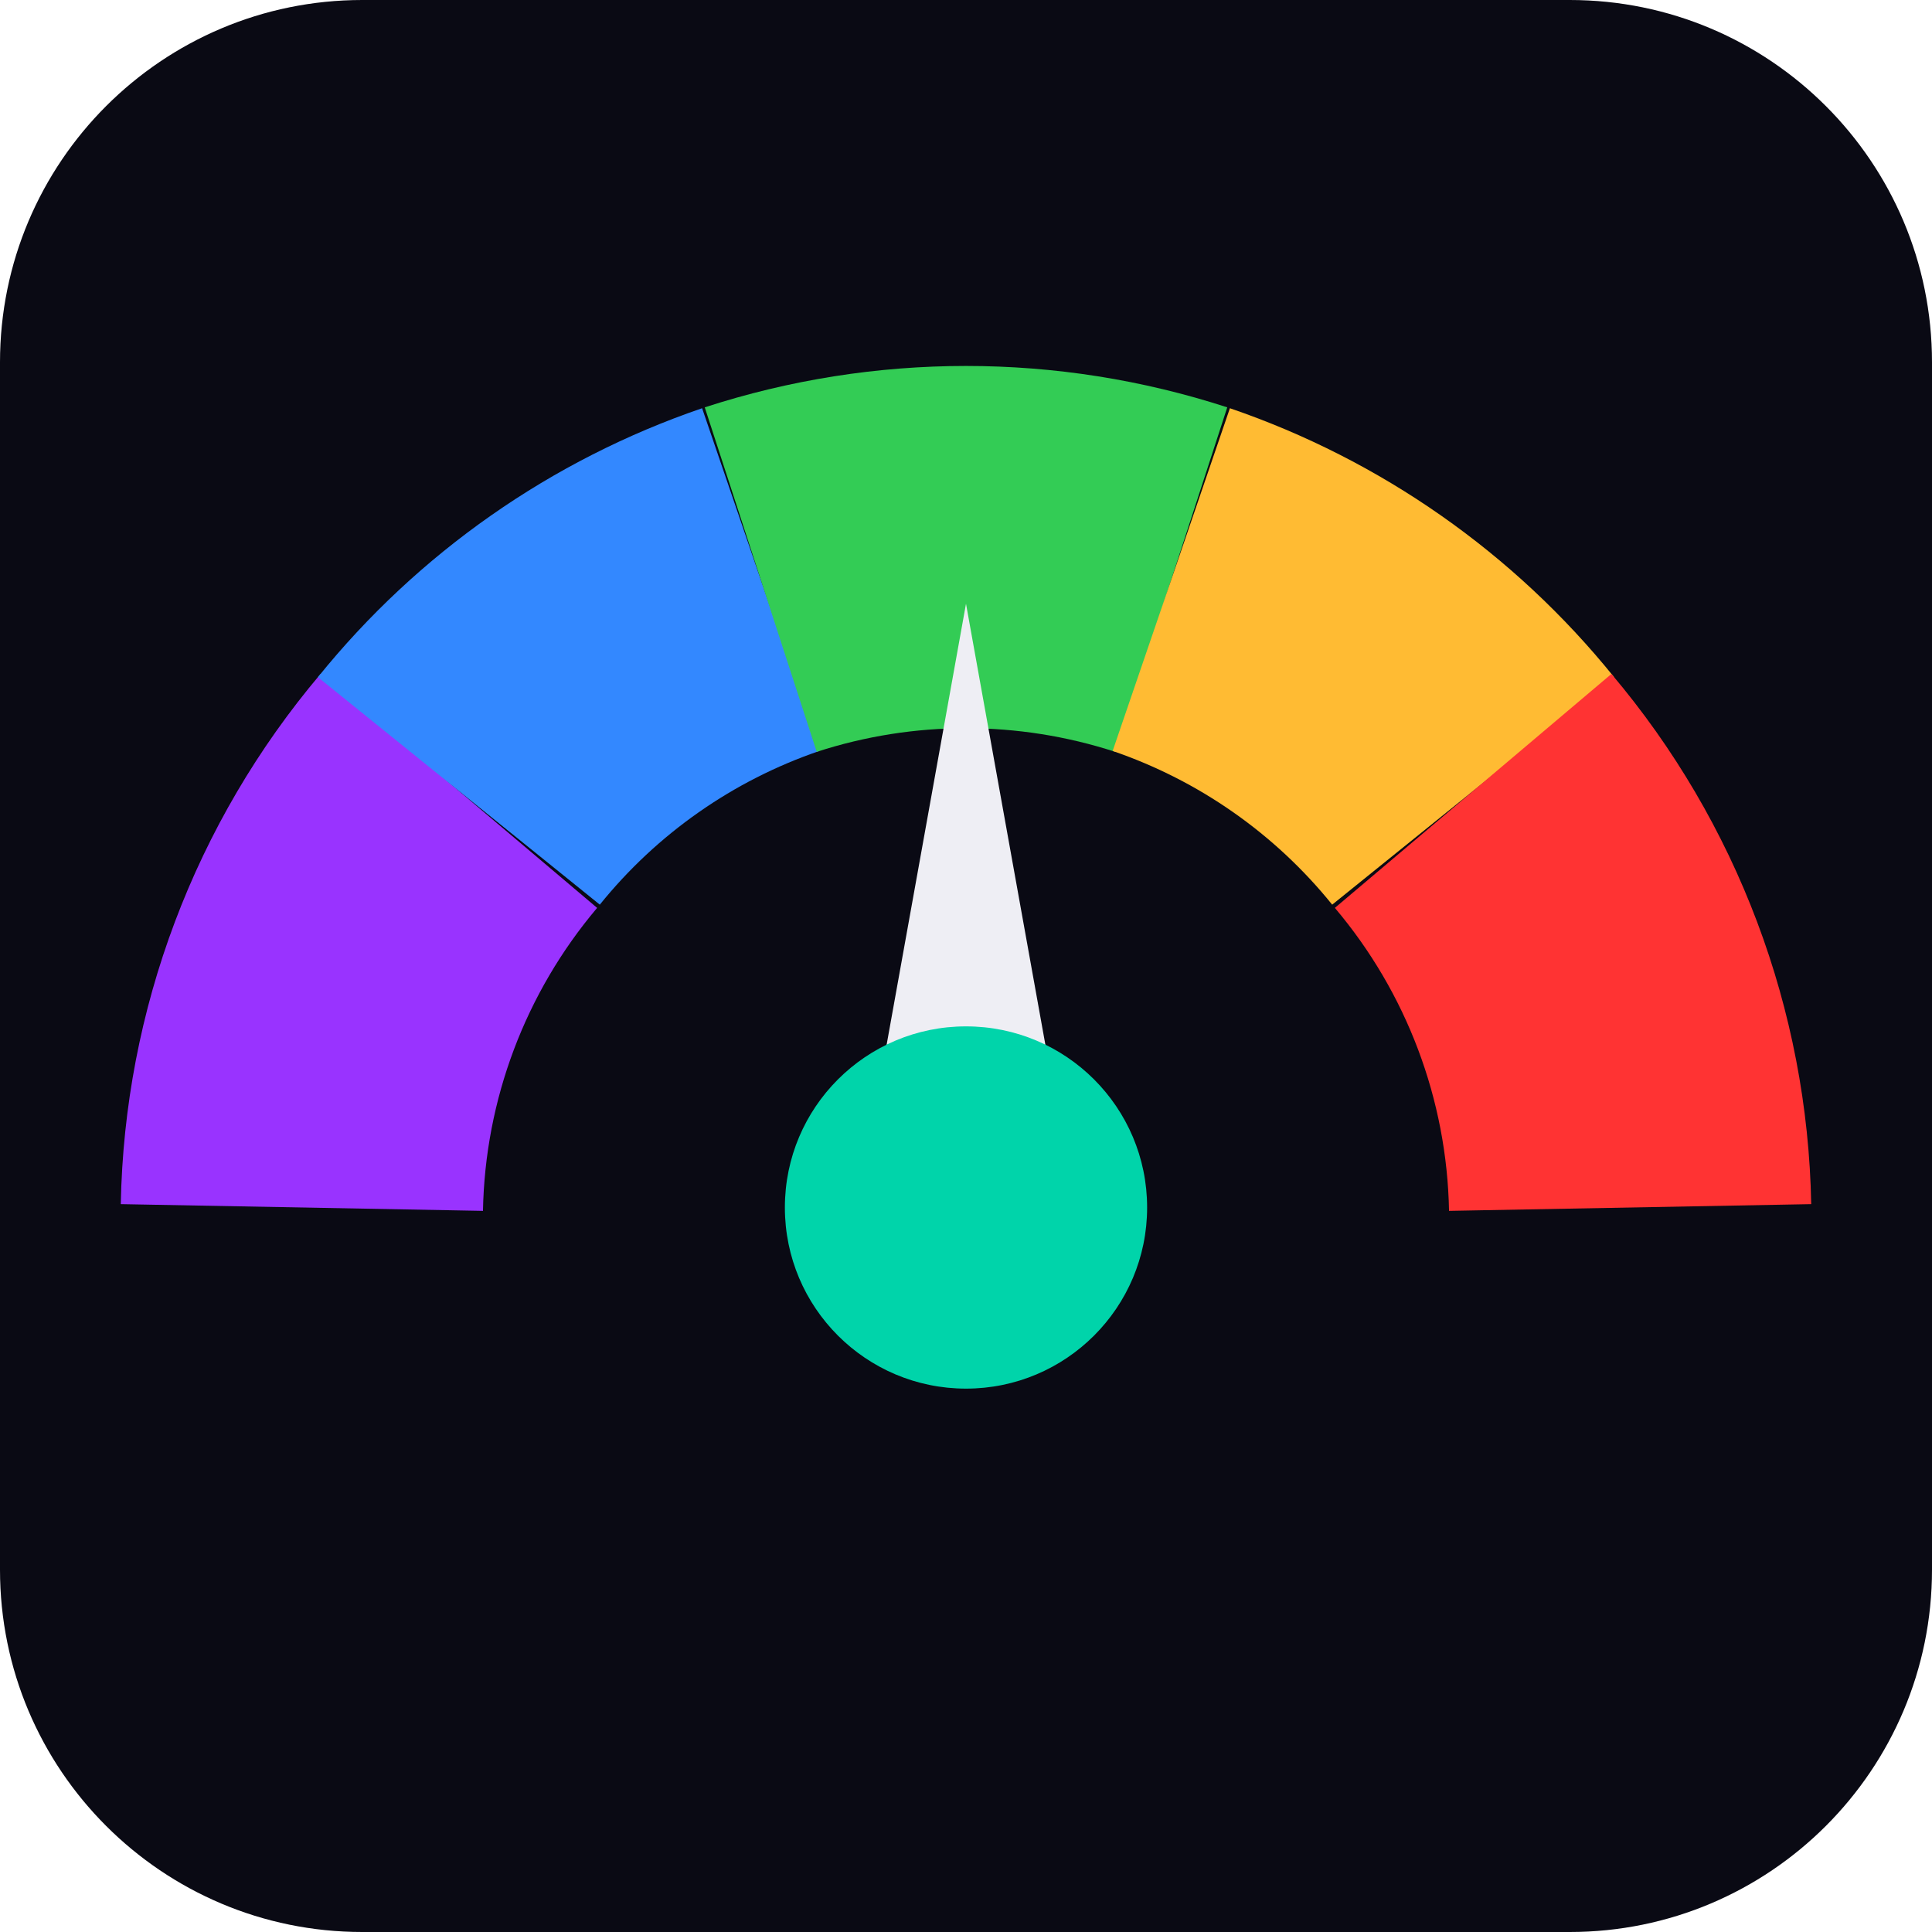
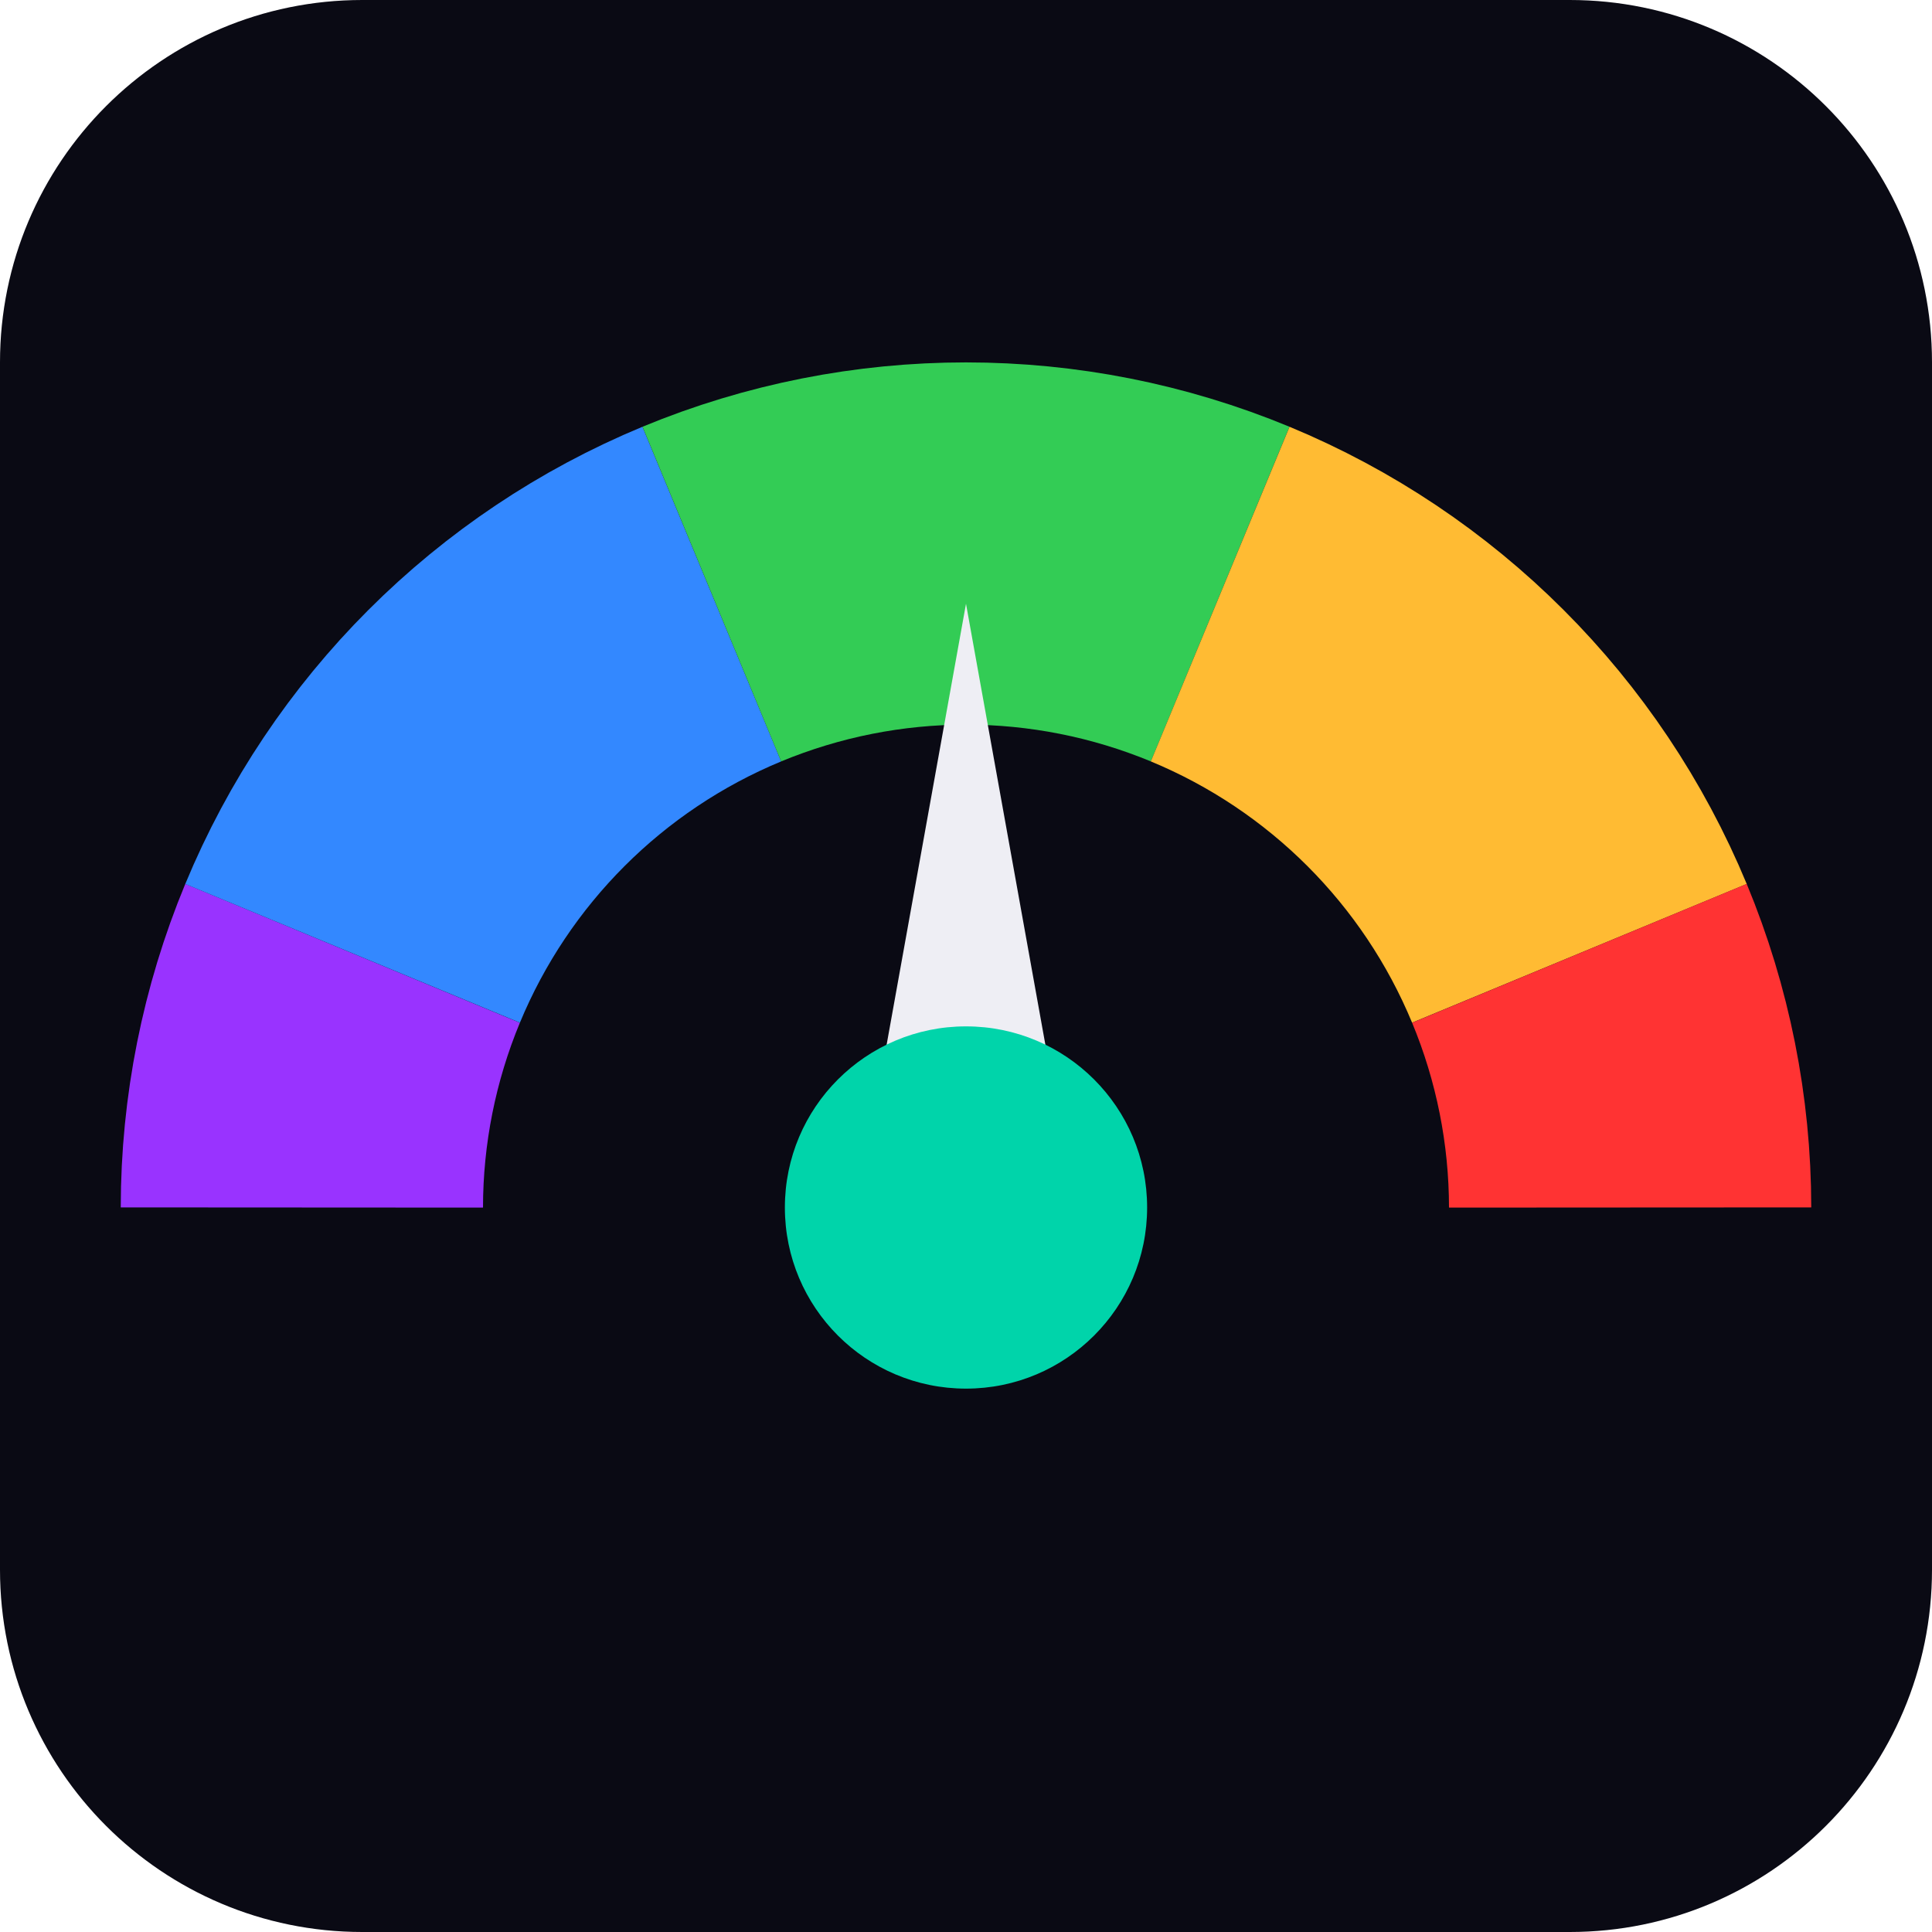
<svg xmlns="http://www.w3.org/2000/svg" width="32" height="32" viewBox="0 0 32 32">
  <rect width="32" height="32" rx="6" fill="#0a0a14" />
-   <path d="M 5,20 A 11,11 0 0,1 7.6,13.1" fill="none" stroke="#9933ff" stroke-width="6" stroke-linecap="butt" />
-   <path d="M 7.6,13.1 A 11,11 0 0,1 12.6,9.6" fill="none" stroke="#3388ff" stroke-width="6" stroke-linecap="butt" />
-   <path d="M 12.6,9.6 A 11,11 0 0,1 19.4,9.6" fill="none" stroke="#33cc55" stroke-width="6" stroke-linecap="butt" />
-   <path d="M 19.4,9.6 A 11,11 0 0,1 24.4,13.1" fill="none" stroke="#ffbb33" stroke-width="6" stroke-linecap="butt" />
-   <path d="M 24.4,13.1 A 11,11 0 0,1 27,20" fill="none" stroke="#ff3333" stroke-width="6" stroke-linecap="butt" />
+   <path d="M 5,20 A 11,11 0 0,1 5.84,15.79" fill="none" stroke="#9933ff" stroke-width="6" stroke-linecap="butt" />
+   <path d="M 5.84,15.79 A 11,11 0 0,1 11.79,9.84" fill="none" stroke="#3388ff" stroke-width="6" stroke-linecap="butt" />
+   <path d="M 11.79,9.84 A 11,11 0 0,1 20.21,9.84" fill="none" stroke="#33cc55" stroke-width="6" stroke-linecap="butt" />
+   <path d="M 20.21,9.84 A 11,11 0 0,1 26.16,15.79" fill="none" stroke="#ffbb33" stroke-width="6" stroke-linecap="butt" />
+   <path d="M 26.16,15.79 A 11,11 0 0,1 27,20" fill="none" stroke="#ff3333" stroke-width="6" stroke-linecap="butt" />
  <polygon points="16,10 14.2,20 17.8,20" fill="#eeeef4" />
  <circle cx="16" cy="20" r="3" fill="#00d4aa" />
</svg>
